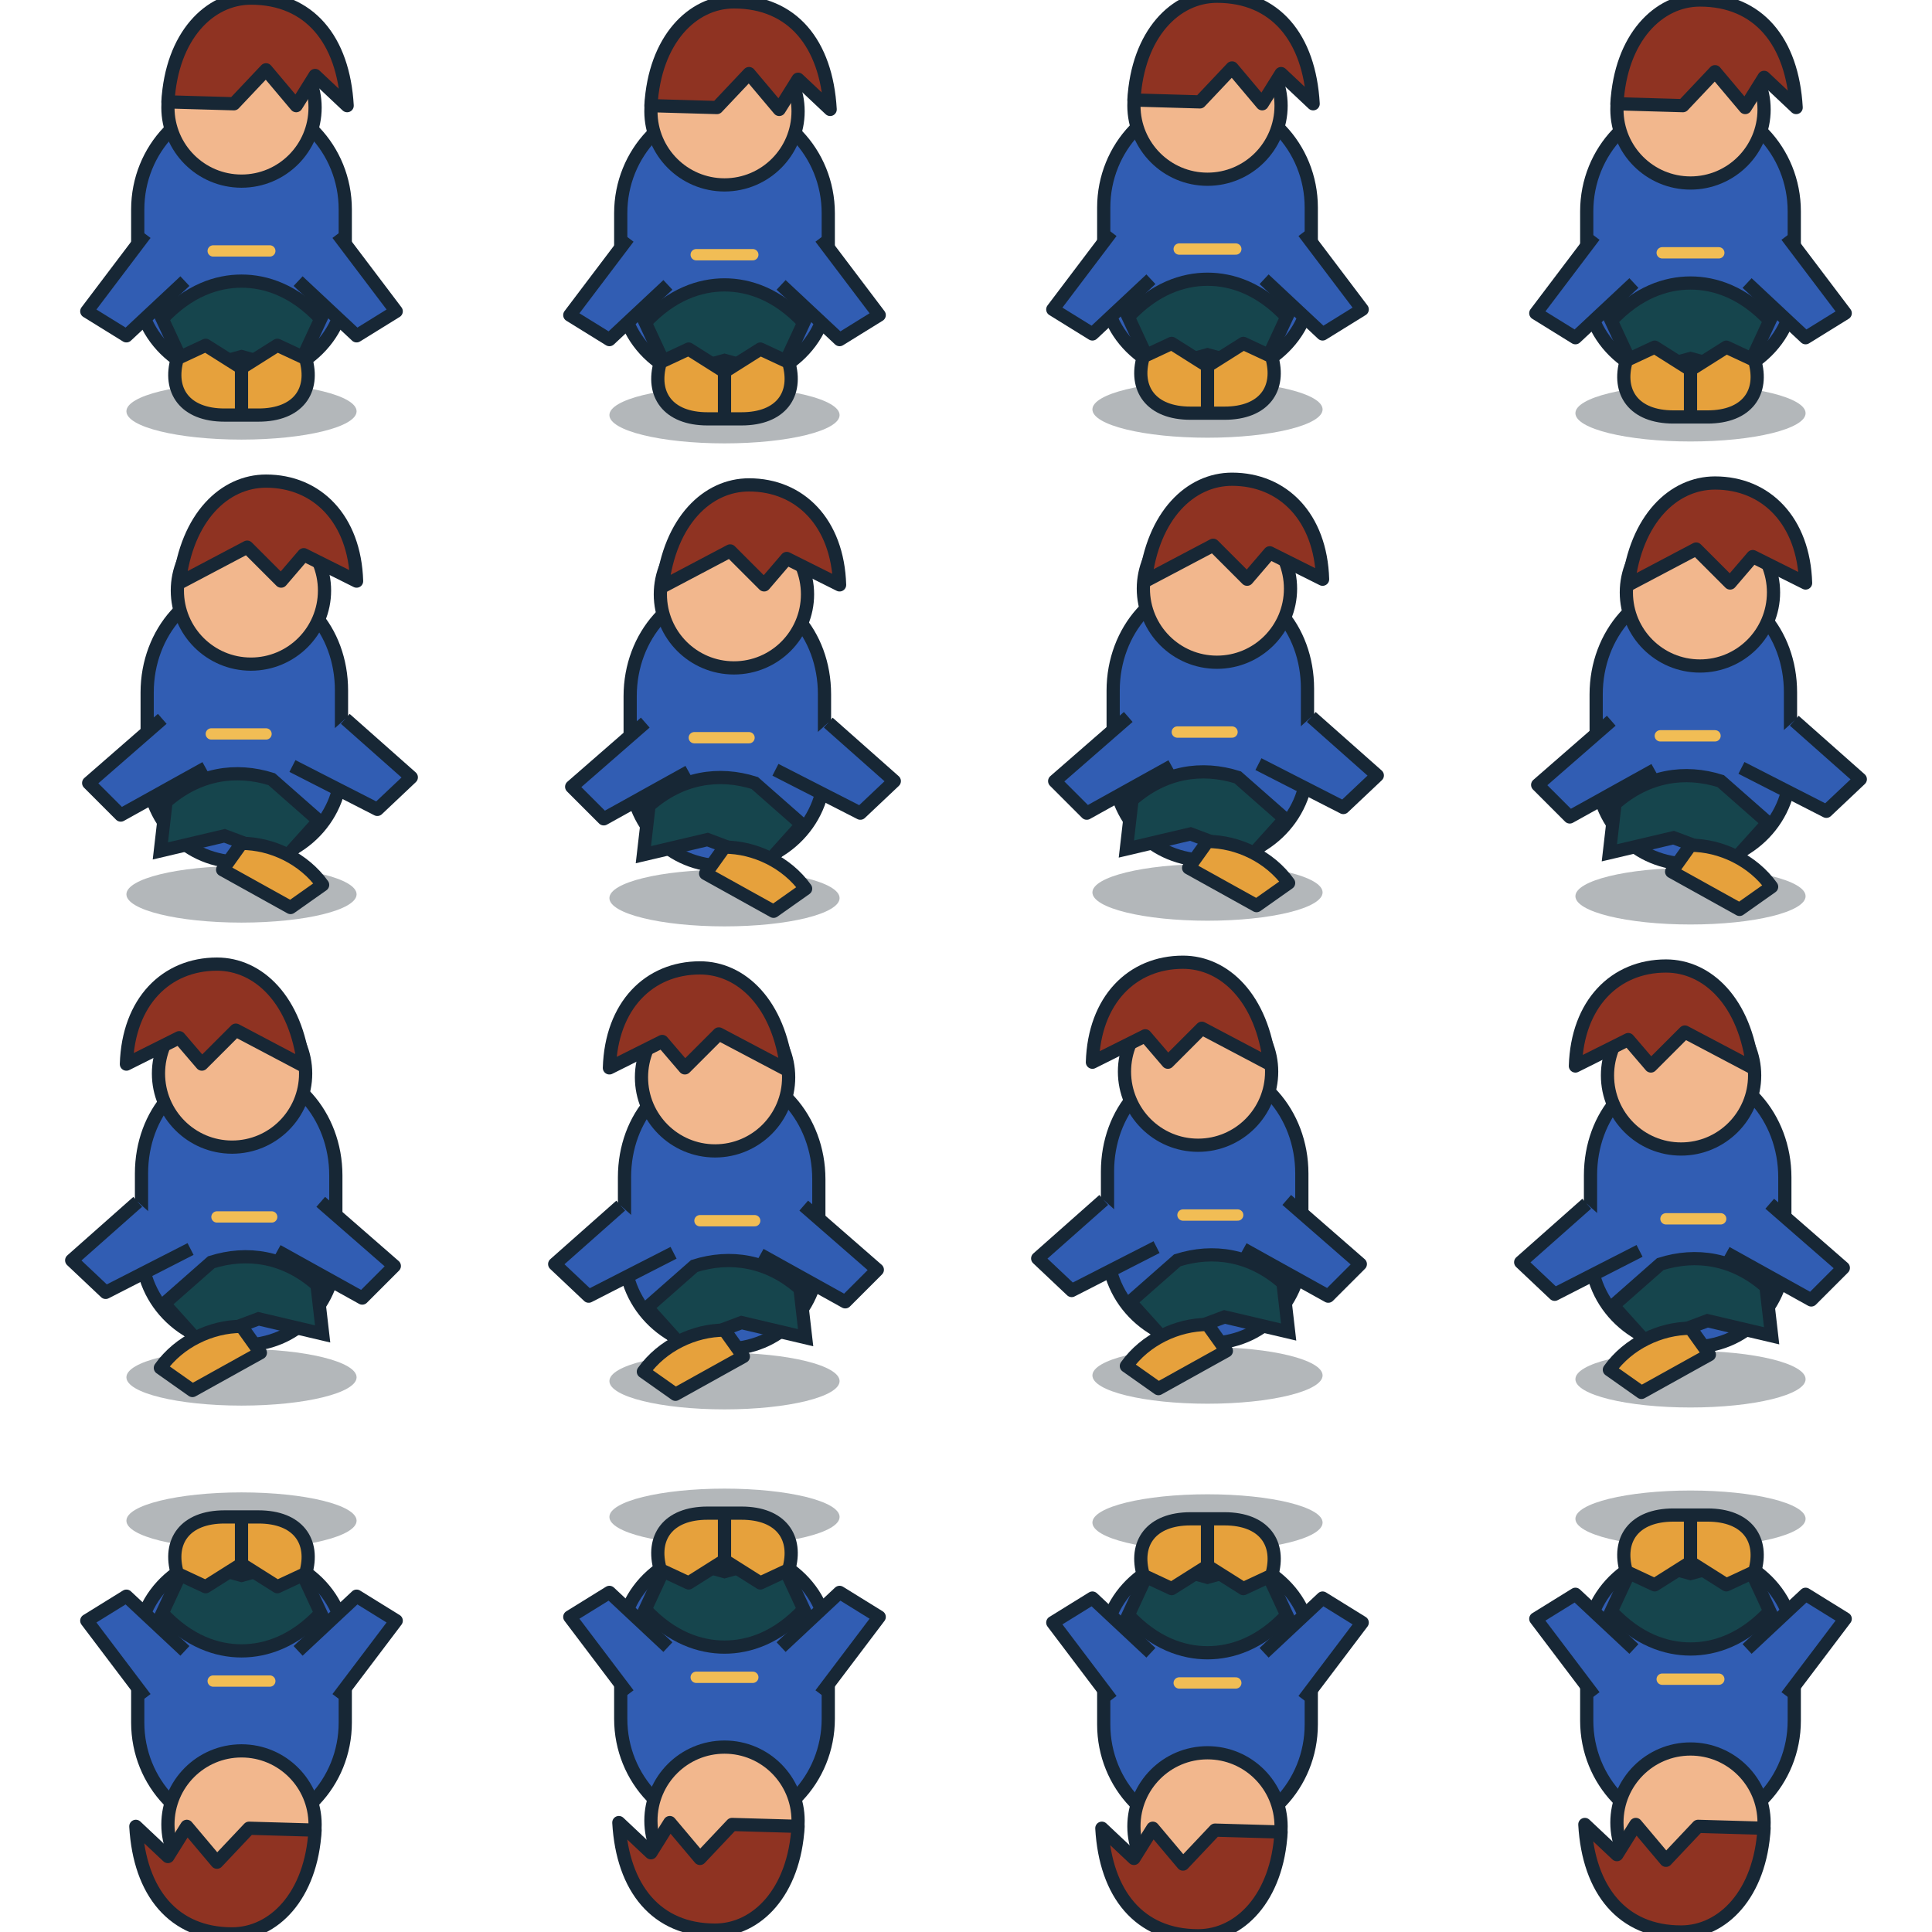
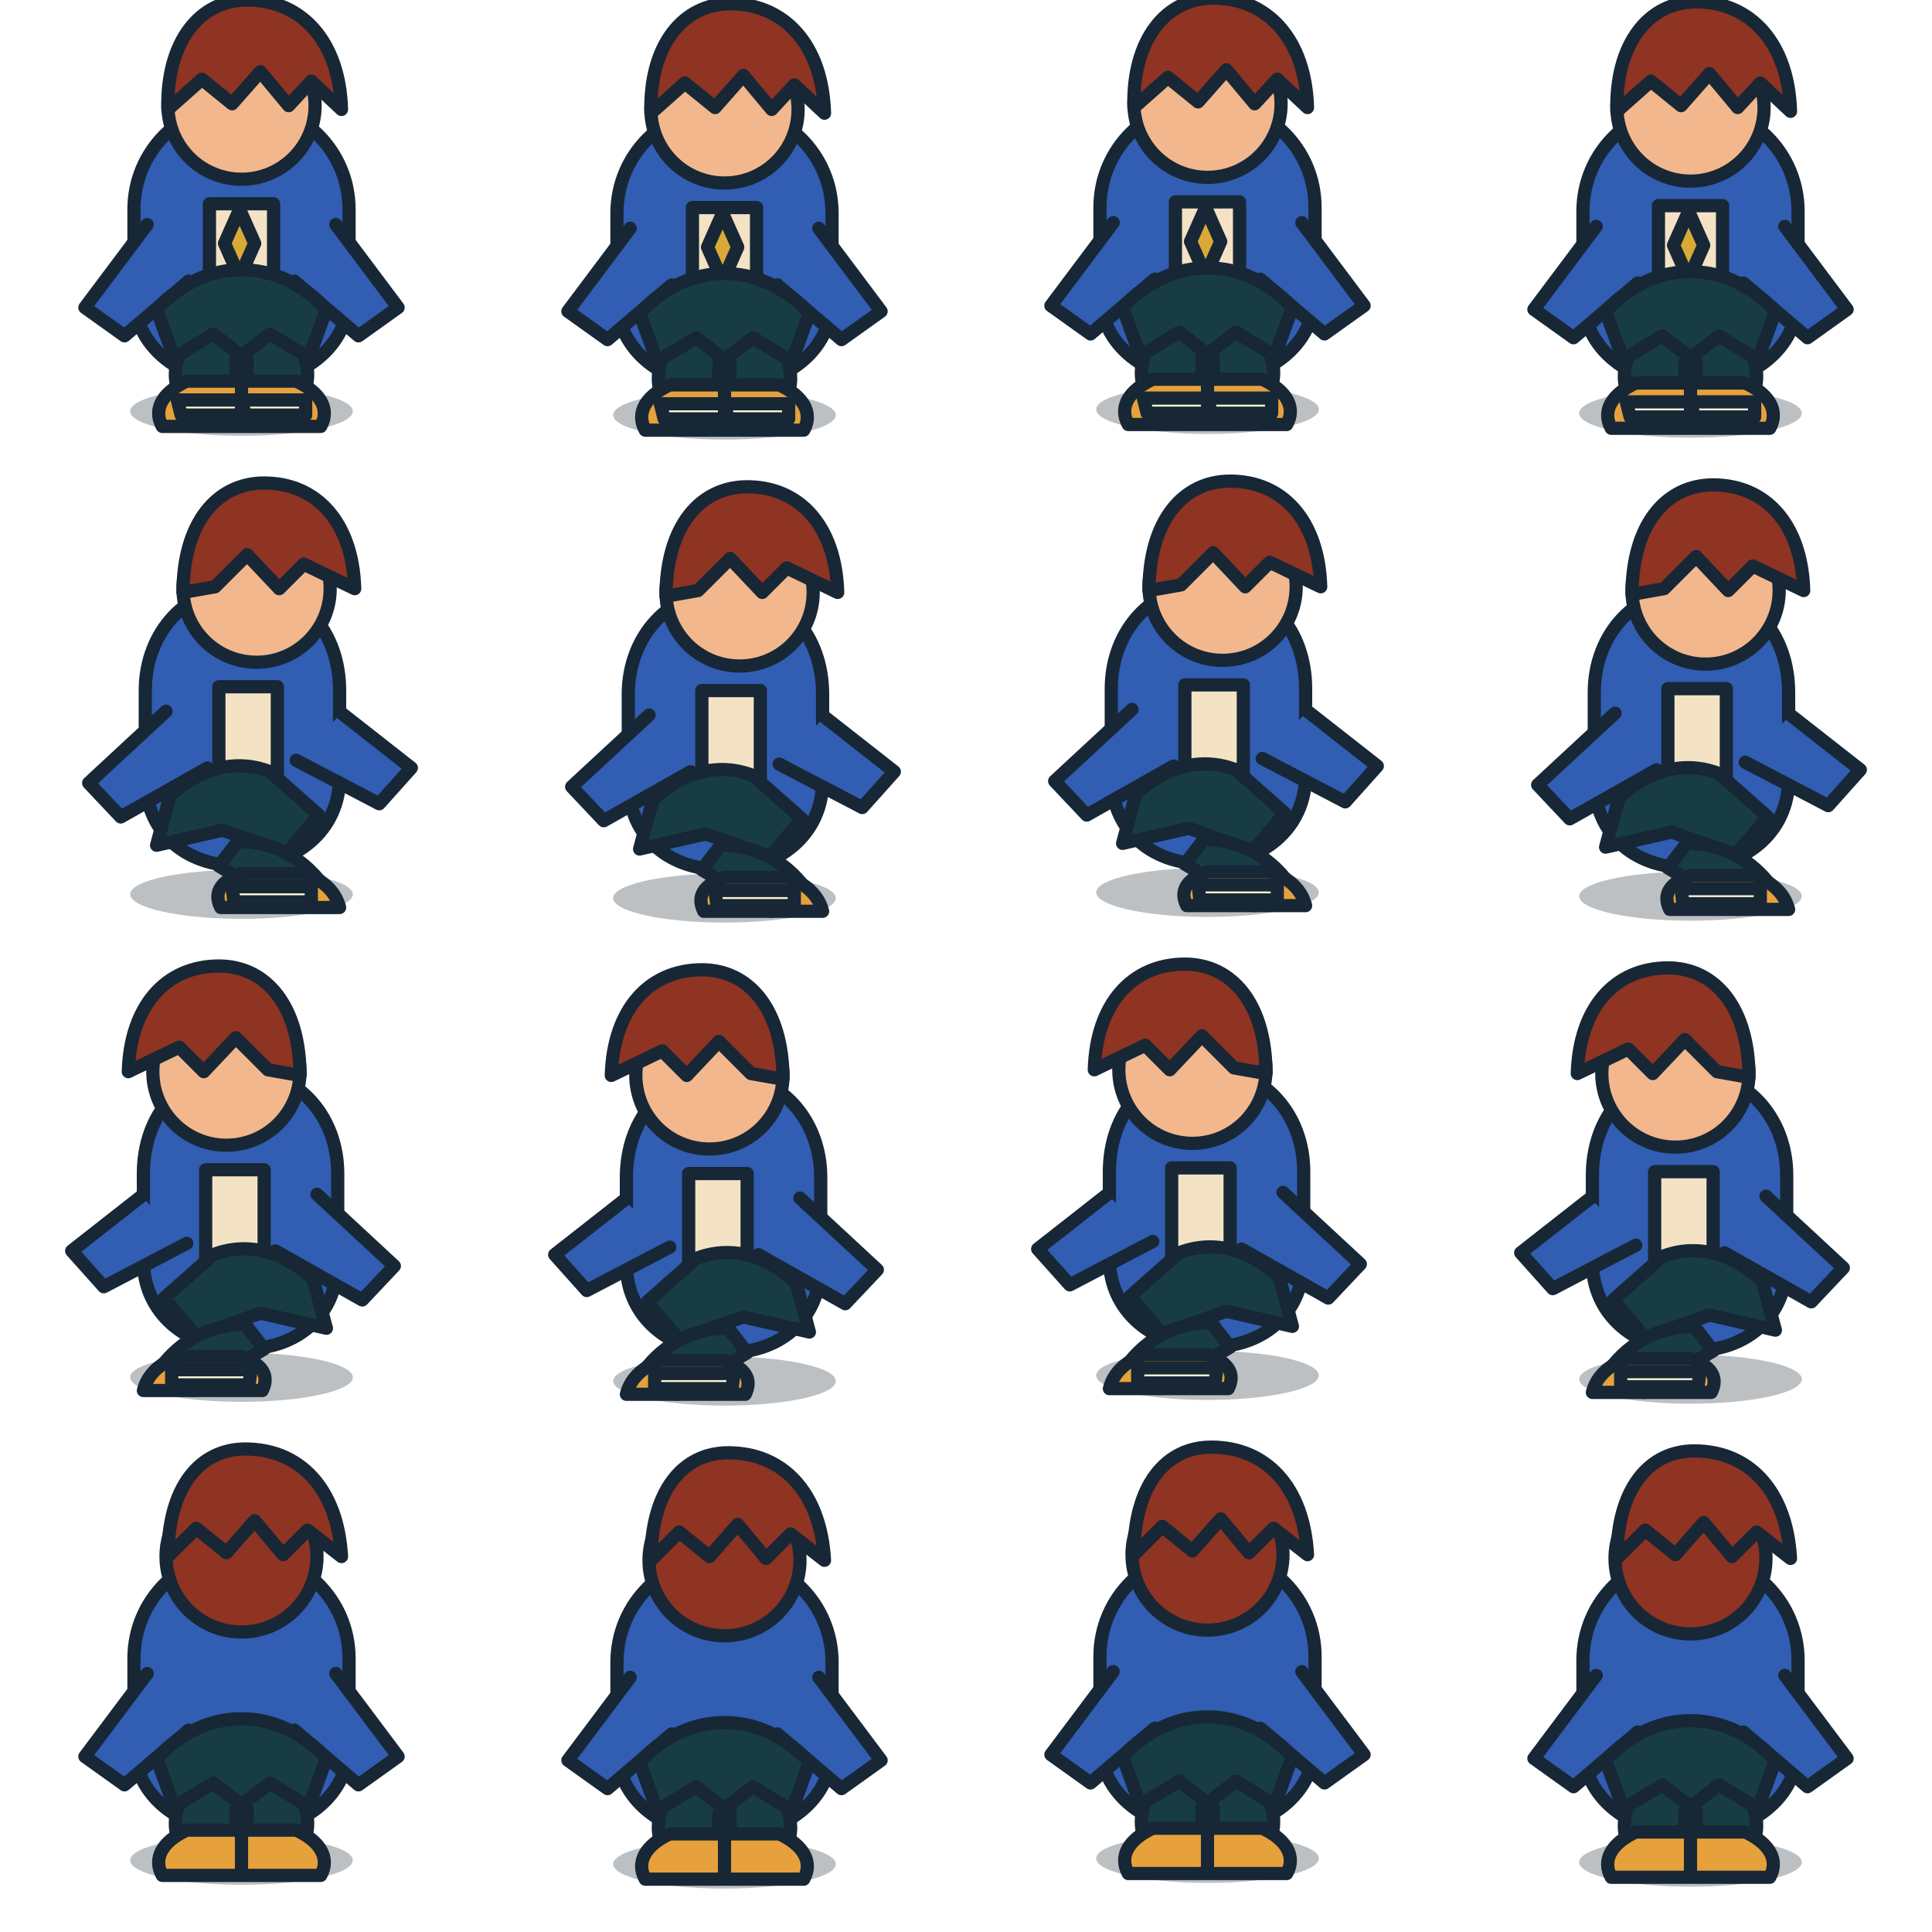
<svg xmlns="http://www.w3.org/2000/svg" viewBox="0 0 1024 1024">
  <defs>
-     <g id="sit-front">
-       <ellipse cx="128" cy="218" rx="61" ry="15" fill="#101d27" opacity=".32" />
-       <path d="M73 111c0-32 25-58 55-58s55 26 55 58v39c0 30-25 51-55 51s-55-21-55-51z" fill="#315db3" stroke="#172735" stroke-width="7" />
-       <circle cx="128" cy="57" r="39" fill="#f2b78d" stroke="#172735" stroke-width="7" />
-       <path d="M89 54c2-35 22-55 44-55 31 0 49 22 51 57l-17-16-10 16-16-19-17 18z" fill="#8f3322" stroke="#172735" stroke-width="7" stroke-linejoin="round" />
-       <path d="M77 124 46 165l21 13 31-29M179 124l31 41-21 13-31-29" fill="#315db3" stroke="#172735" stroke-width="7" stroke-linejoin="round" />
-       <path d="M86 169c14-15 29-20 42-20s28 5 42 20l-13 28-29-8-29 8z" fill="#16454d" stroke="#172735" stroke-width="7" />
-       <path d="M94 190c-5 17 4 30 25 30h9v-25l-19-12zM162 190c5 17-4 30-25 30h-9v-25l19-12z" fill="#e6a13c" stroke="#172735" stroke-width="7" stroke-linejoin="round" />
-       <path d="M113 133h30" stroke="#f1bd55" stroke-width="6" stroke-linecap="round" />
+     <style>
+       .outline{stroke:#172735;stroke-width:7;stroke-linejoin:round;stroke-linecap:round}
+       .hair{fill:#8f3322}.jacket{fill:#315db3}.shirt{fill:#f4e2c5}.pants{fill:#173d43}.shoe{fill:#e6a13c}
+     </style>
+     <g id="front">
+       <ellipse cx="128" cy="218" rx="59" ry="13" fill="#101d27" opacity=".28" />
+       <path class="outline jacket" d="M71 111c0-31 25-56 57-56s57 25 57 56v45c0 28-25 47-57 47s-57-19-57-47z" />
+       <path class="outline shirt" d="M111 108h34v62h-34z" />
+       <path class="outline" fill="#d9aa38" d="M127 111l8 18-8 18-8-18z" />
+       <circle class="outline" fill="#f2b78d" cx="128" cy="56" r="39" />
+       <path class="outline hair" d="M89 58c-1-36 17-58 42-58 29 0 49 22 50 58l-16-15-12 13-15-18-15 17-16-13z" />
+       <path class="outline jacket" d="M78 119 45 163l21 15 34-29M178 119l33 44-21 15-34-29" />
+       <path class="outline pants" d="M83 164c14-15 30-21 45-21s31 6 45 21l-12 33-33-7-33 7z" />
+       <path class="outline pants" d="M95 188c-6 16 1 31 22 32h14v-29l-18-14zM161 188c6 16-1 31-22 32h-14v-29l18-14z" />
+       <path class="outline shoe" d="M99 202h29v24h-42c-5-9 0-18 13-24zM157 202h-29v24h42c5-9 0-18-13-24z" />
+       <path class="outline" fill="#fff4d4" d="M94 212h34v8H96zM128 212h34v8h-32z" />
    </g>
-     <g id="sit-side">
-       <ellipse cx="128" cy="218" rx="61" ry="15" fill="#101d27" opacity=".32" />
-       <path d="M78 111c0-32 23-58 52-58s51 25 51 57v40c0 29-24 51-53 51s-50-22-50-51z" fill="#315db3" stroke="#172735" stroke-width="7" />
-       <circle cx="133" cy="57" r="39" fill="#f2b78d" stroke="#172735" stroke-width="7" />
-       <path d="M95 53c4-35 24-54 46-54 27 0 47 20 48 53l-28-14-12 14-18-18z" fill="#8f3322" stroke="#172735" stroke-width="7" stroke-linejoin="round" />
-       <path d="M86 125 47 159l17 17 45-25M183 125l35 31-18 17-45-23" fill="#315db3" stroke="#172735" stroke-width="7" stroke-linejoin="round" />
-       <path d="M88 169c17-15 37-18 56-12l25 22-18 20-32-12-34 8z" fill="#16454d" stroke="#172735" stroke-width="7" />
-       <path d="M128 191c16 0 33 8 43 22l-17 12-36-20z" fill="#e6a13c" stroke="#172735" stroke-width="7" stroke-linejoin="round" />
-       <path d="M112 133h29" stroke="#f1bd55" stroke-width="6" stroke-linecap="round" />
+     <g id="profile">
+       <ellipse cx="128" cy="218" rx="59" ry="13" fill="#101d27" opacity=".28" />
+       <path class="outline jacket" d="M77 110c0-31 22-55 52-55 31 0 51 24 51 55v46c0 28-23 47-53 47s-50-19-50-47z" />
+       <path class="outline shirt" d="M116 108h31v59h-31z" />
+       <circle class="outline" fill="#f2b78d" cx="136" cy="56" r="39" />
+       <path class="outline hair" d="M97 58c0-37 18-58 43-58 28 0 47 21 48 56l-27-13-13 13-17-18-17 17z" />
+       <path class="outline jacket" d="M88 121 47 159l17 18 46-26M181 122l37 29-17 19-44-23" />
+       <path class="outline pants" d="M90 166c16-15 35-20 53-13l26 23-17 20-34-12-35 8z" />
+       <path class="outline pants" d="M126 190c18 0 34 8 45 23l-18 12-37-22z" />
+       <path class="outline shoe" d="M128 207h34c10 4 16 10 18 18h-63c-4-8 0-14 11-18z" />
+       <path class="outline" fill="#fff4d4" d="M123 214h42v8h-41z" />
+     </g>
+     <g id="back">
+       <ellipse cx="128" cy="218" rx="59" ry="13" fill="#101d27" opacity=".28" />
+       <path class="outline jacket" d="M71 111c0-31 25-56 57-56s57 25 57 56v45c0 28-25 47-57 47s-57-19-57-47z" />
+       <circle class="outline hair" cx="128" cy="57" r="40" />
+       <path class="outline hair" d="M89 57c0-37 17-57 41-57 29 0 49 21 51 57l-18-14-13 13-15-18-15 17-16-13z" />
+       <path class="outline jacket" d="M78 119 45 163l21 15 34-29M178 119l33 44-21 15-34-29" />
+       <path class="outline pants" d="M83 164c14-15 30-21 45-21s31 6 45 21l-12 33-33-7-33 7z" />
+       <path class="outline pants" d="M95 188c-6 16 1 31 22 32h14v-29l-18-14zM161 188c6 16-1 31-22 32h-14v-29l18-14z" />
+       <path class="outline shoe" d="M99 202h29v24h-42c-5-9 0-18 13-24zM157 202h-29v24h42c5-9 0-18-13-24z" />
    </g>
  </defs>
  <g transform="translate(0 0)">
-     <use href="#sit-front" />
+     <use href="#front" />
  </g>
  <g transform="translate(256 0)">
-     <use href="#sit-front" transform="translate(0 2)" />
+     <use href="#front" transform="translate(0 2)" />
  </g>
  <g transform="translate(512 0)">
-     <use href="#sit-front" transform="translate(0 -1)" />
+     <use href="#front" transform="translate(0 -1)" />
  </g>
  <g transform="translate(768 0)">
-     <use href="#sit-front" transform="translate(0 1)" />
+     <use href="#front" transform="translate(0 1)" />
  </g>
  <g transform="translate(0 256)">
-     <use href="#sit-side" />
+     <use href="#profile" />
  </g>
  <g transform="translate(256 256)">
-     <use href="#sit-side" transform="translate(0 2)" />
+     <use href="#profile" transform="translate(0 2)" />
  </g>
  <g transform="translate(512 256)">
-     <use href="#sit-side" transform="translate(0 -1)" />
+     <use href="#profile" transform="translate(0 -1)" />
  </g>
  <g transform="translate(768 256)">
-     <use href="#sit-side" transform="translate(0 1)" />
+     <use href="#profile" transform="translate(0 1)" />
  </g>
  <g transform="translate(0 512)">
-     <use href="#sit-side" transform="translate(0 0) scale(-1 1) translate(-256 0)" />
+     <use href="#profile" transform="translate(0 0) scale(-1 1) translate(-256 0)" />
  </g>
  <g transform="translate(256 512)">
-     <use href="#sit-side" transform="translate(0 2) scale(-1 1) translate(-256 0)" />
+     <use href="#profile" transform="translate(0 2) scale(-1 1) translate(-256 0)" />
  </g>
  <g transform="translate(512 512)">
-     <use href="#sit-side" transform="translate(0 -1) scale(-1 1) translate(-256 0)" />
+     <use href="#profile" transform="translate(0 -1) scale(-1 1) translate(-256 0)" />
  </g>
  <g transform="translate(768 512)">
-     <use href="#sit-side" transform="translate(0 1) scale(-1 1) translate(-256 0)" />
+     <use href="#profile" transform="translate(0 1) scale(-1 1) translate(-256 0)" />
  </g>
  <g transform="translate(0 768)">
-     <use href="#sit-front" transform="rotate(180 128 128)" />
+     <use href="#back" />
  </g>
  <g transform="translate(256 768)">
-     <use href="#sit-front" transform="rotate(180 128 128) translate(0 2)" />
+     <use href="#back" transform="translate(0 2)" />
  </g>
  <g transform="translate(512 768)">
-     <use href="#sit-front" transform="rotate(180 128 128) translate(0 -1)" />
+     <use href="#back" transform="translate(0 -1)" />
  </g>
  <g transform="translate(768 768)">
-     <use href="#sit-front" transform="rotate(180 128 128) translate(0 1)" />
+     <use href="#back" transform="translate(0 1)" />
  </g>
</svg>
